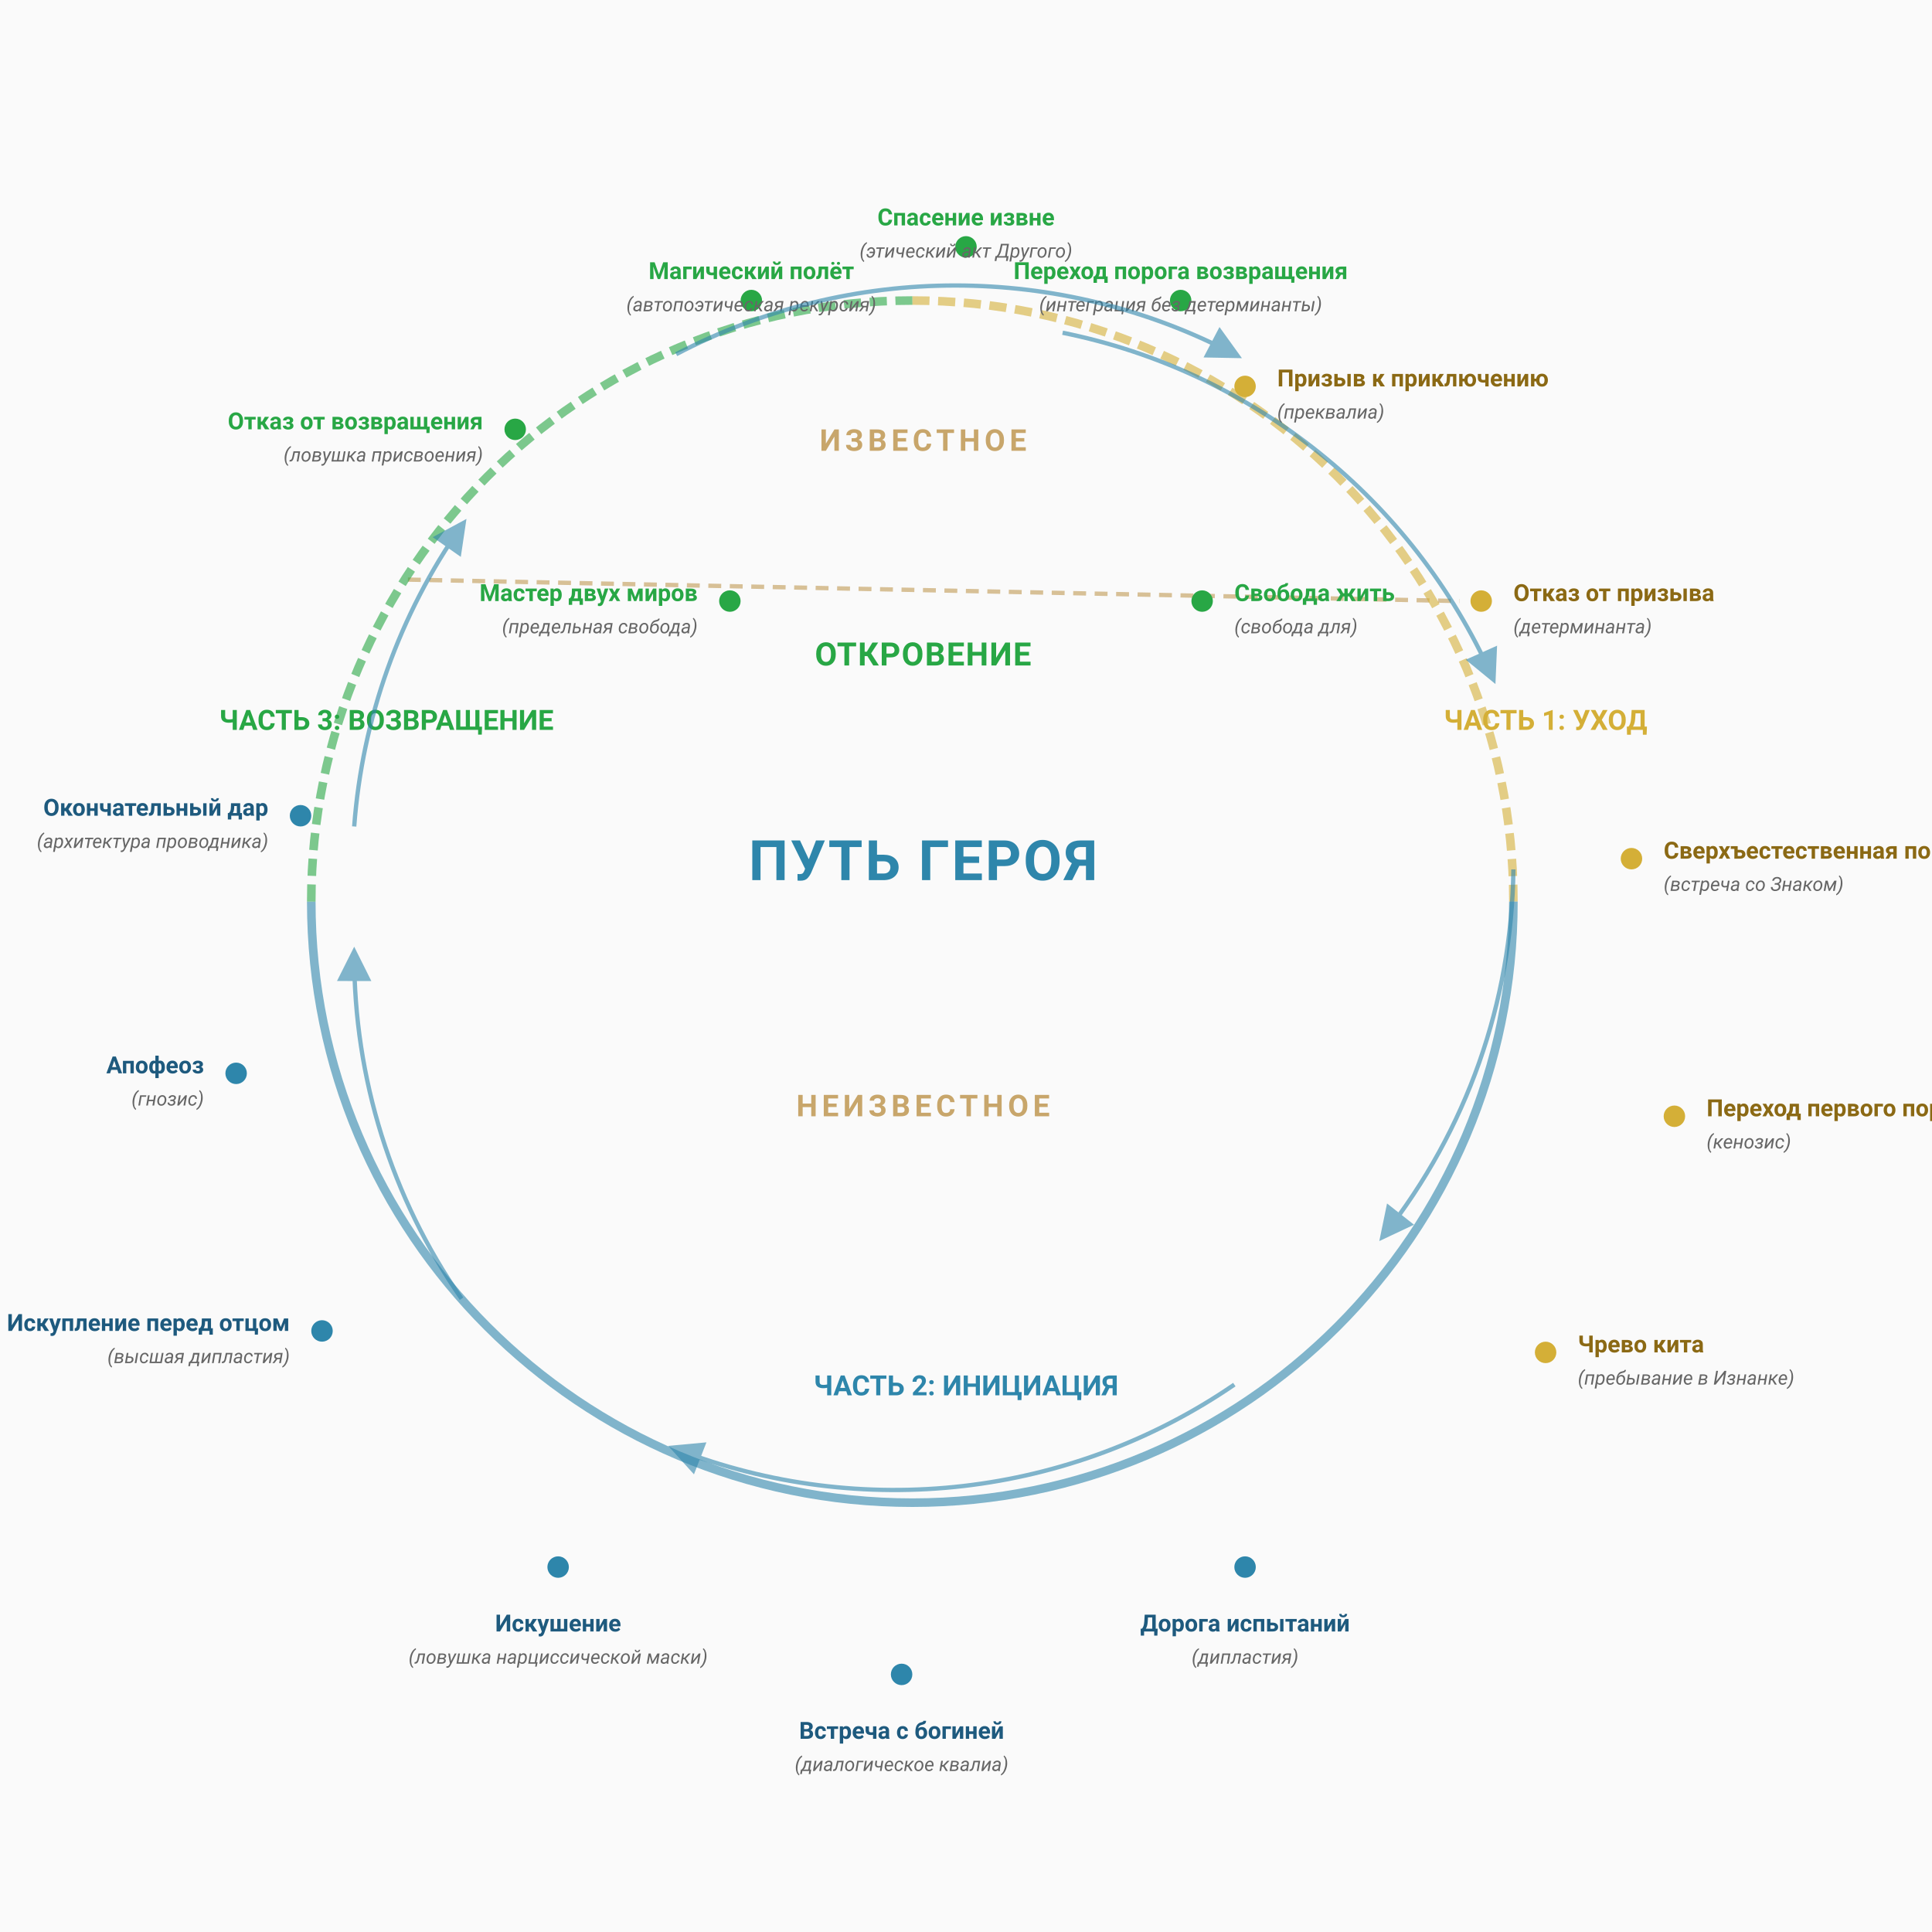
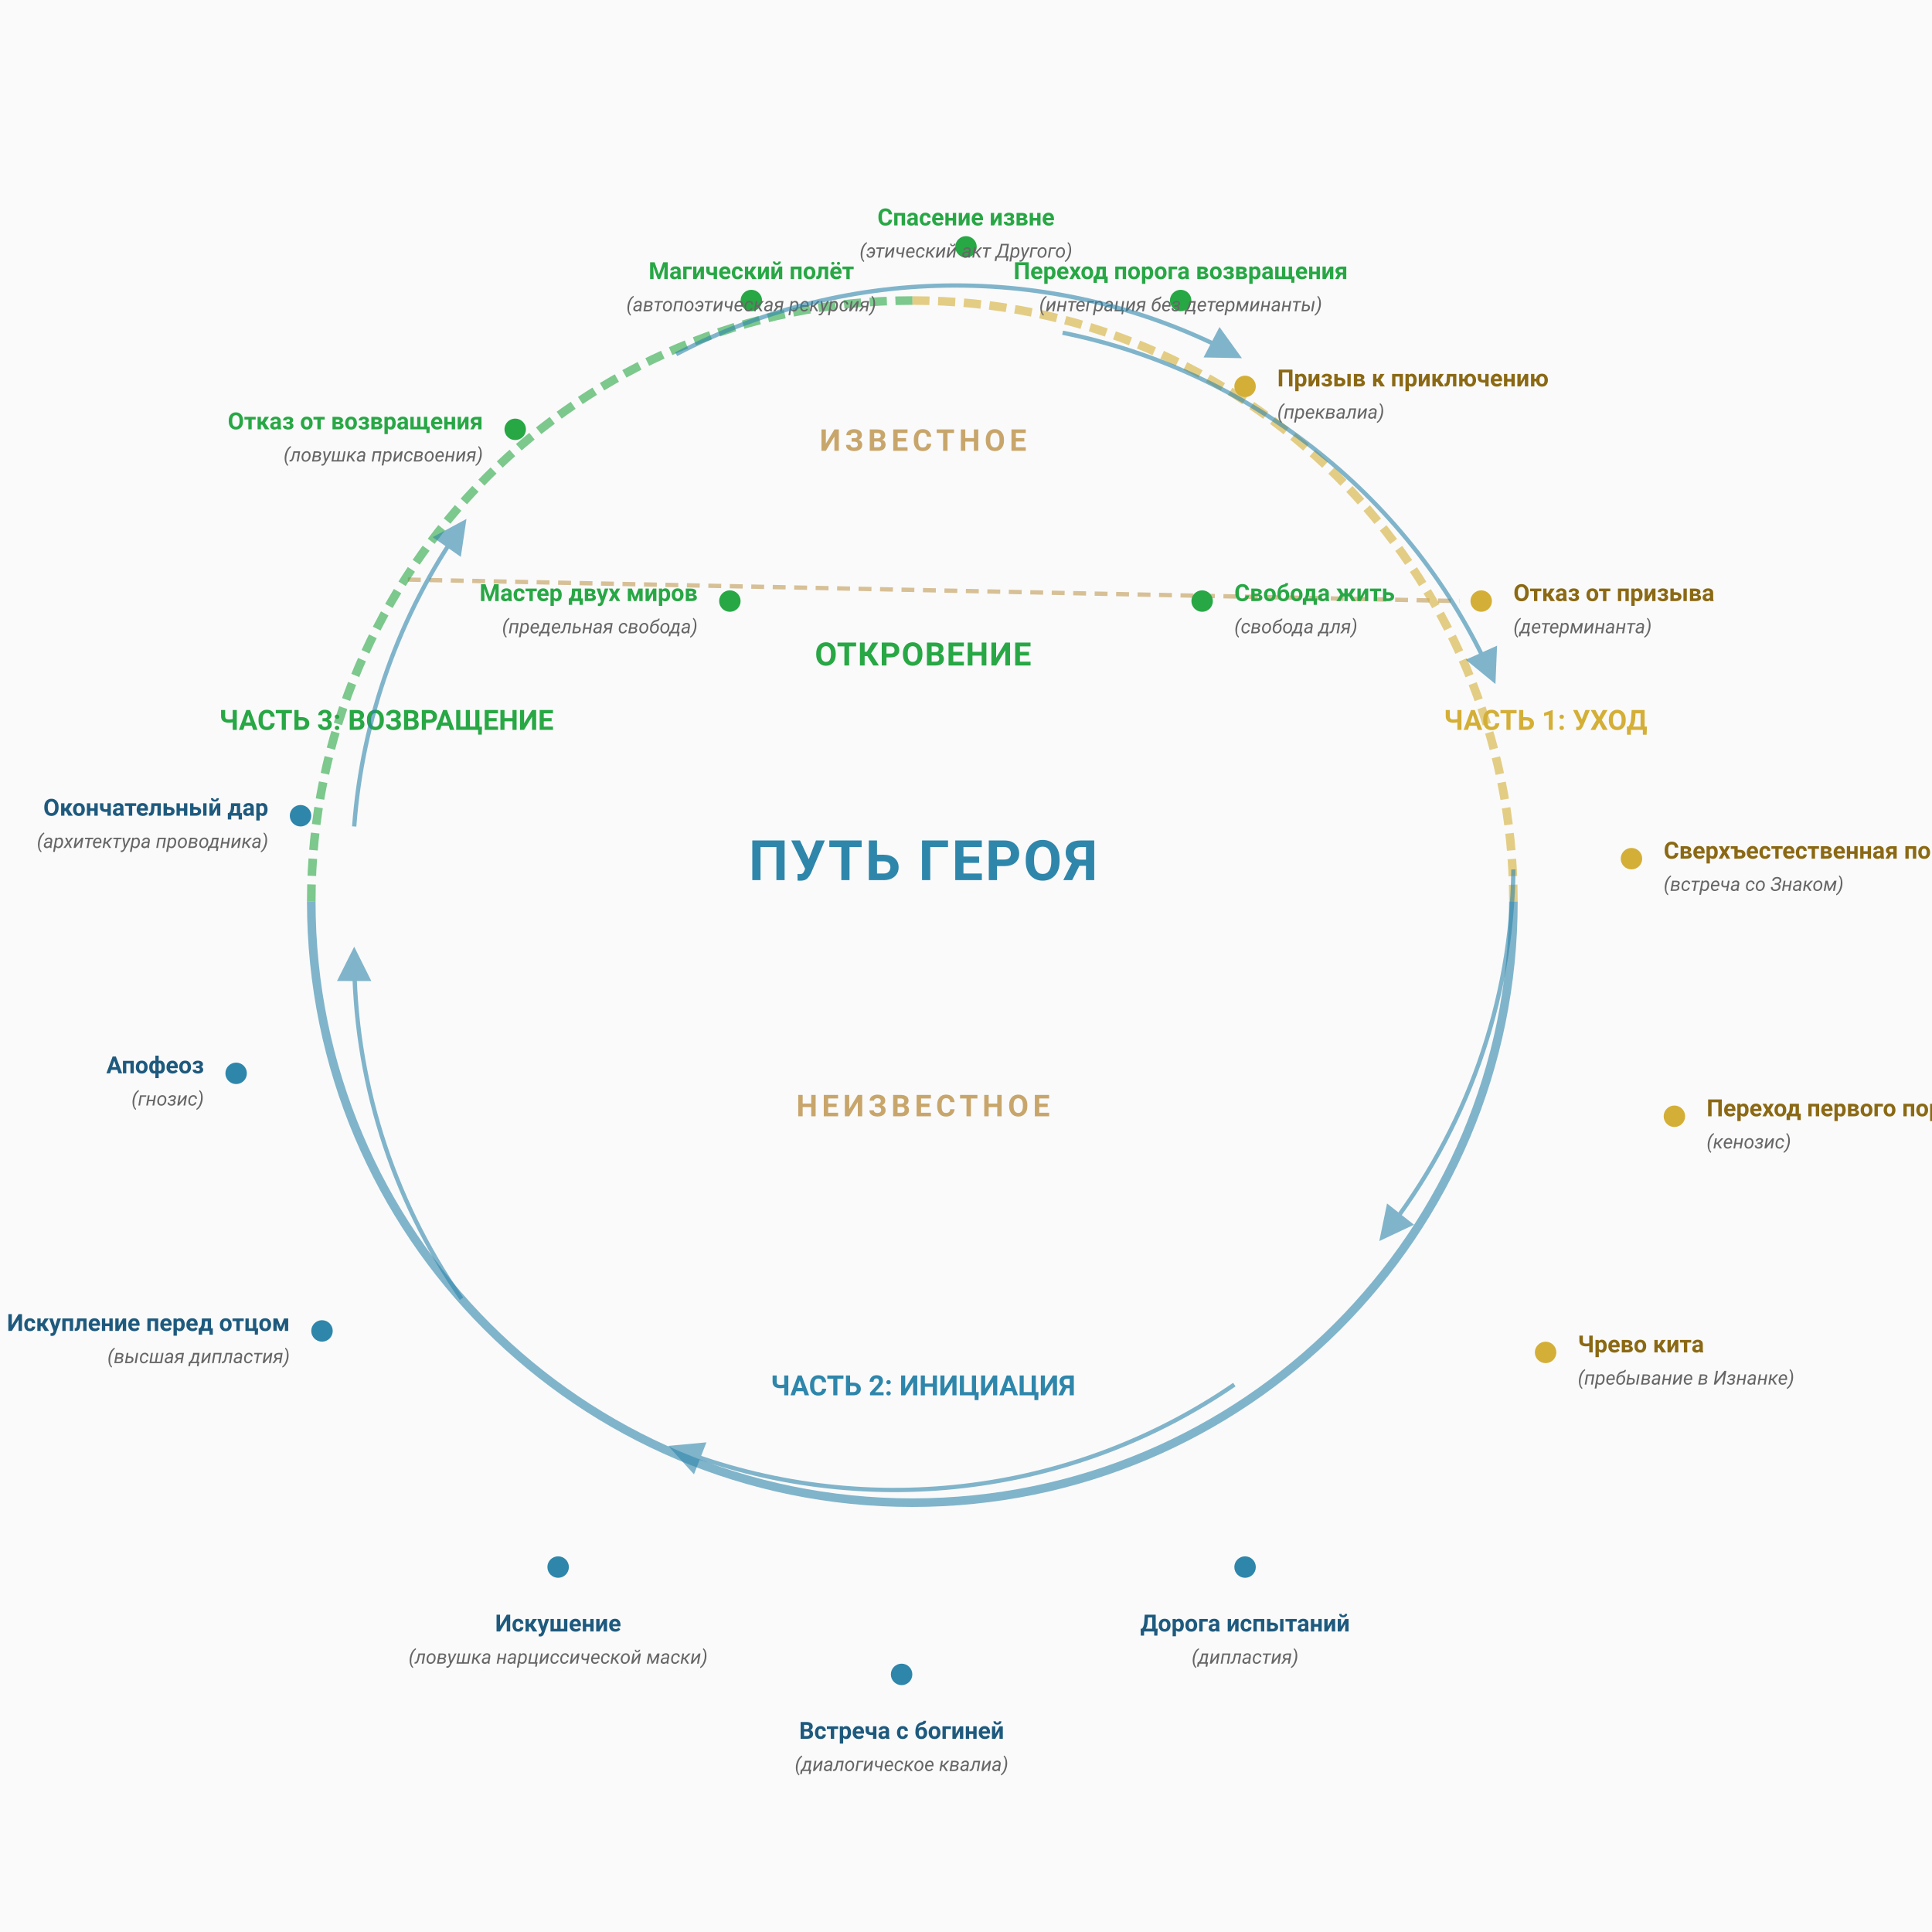
<svg xmlns="http://www.w3.org/2000/svg" viewBox="0 0 900 900" width="900" height="900">
  <defs>
    <marker id="arrow" markerWidth="8" markerHeight="8" refX="6" refY="4" orient="auto">
      <polygon points="0 0, 8 4, 0 8" fill="#2E86AB" />
    </marker>
  </defs>
  <rect width="100%" height="100%" fill="#FAFAFA" />
  <line x1="190" y1="270" x2="680" y2="280" stroke="#C8A66B" stroke-width="2" stroke-dasharray="6,4" opacity="0.7" />
  <g text-anchor="middle" font-family="system-ui, -apple-system, 'Segoe UI', Roboto, sans-serif">
    <text x="430" y="410" font-size="26" font-weight="bold" fill="#2E86AB" letter-spacing="1">ПУТЬ ГЕРОЯ</text>
    <text x="430" y="310" font-size="15" font-weight="600" fill="#28A745" letter-spacing="0.5">ОТКРОВЕНИЕ</text>
    <text x="430" y="210" font-size="14" font-weight="bold" fill="#C8A66B" letter-spacing="2">ИЗВЕСТНОЕ</text>
    <text x="430" y="520" font-size="14" font-weight="bold" fill="#C8A66B" letter-spacing="2">НЕИЗВЕСТНОЕ</text>
  </g>
  <path d="M 425 140 A 280 280 0 0 1 705 420" fill="none" stroke="#D4AF37" stroke-width="4" opacity="0.6" stroke-dasharray="8,4" />
  <path d="M 705 420 A 280 280 0 0 1 145 420" fill="none" stroke="#2E86AB" stroke-width="4" opacity="0.6" />
  <path d="M 145 420 A 280 280 0 0 1 425 140" fill="none" stroke="#28A745" stroke-width="4" opacity="0.6" stroke-dasharray="8,4" />
  <g id="departure" font-family="system-ui, -apple-system, 'Segoe UI', Roboto, sans-serif" font-size="11" font-weight="600" fill="#8B6914">
    <g id="stage-call">
      <circle cx="580" cy="180" r="5" fill="#D4AF37" />
      <text x="595" y="180" text-anchor="start">Призыв к приключению</text>
      <text x="595" y="195" text-anchor="start" font-size="9" font-weight="normal" font-style="italic" fill="#666">(преквалиа)</text>
    </g>
    <g id="stage-refusal">
      <circle cx="690" cy="280" r="5" fill="#D4AF37" />
      <text x="705" y="280" text-anchor="start">Отказ от призыва</text>
      <text x="705" y="295" text-anchor="start" font-size="9" font-weight="normal" font-style="italic" fill="#666">(детерминанта)</text>
    </g>
    <g id="stage-help">
      <circle cx="760" cy="400" r="5" fill="#D4AF37" />
      <text x="775" y="400" text-anchor="start">Сверхъестественная помощь</text>
      <text x="775" y="415" text-anchor="start" font-size="9" font-weight="normal" font-style="italic" fill="#666">(встреча со Знаком)</text>
    </g>
    <g id="stage-threshold">
      <circle cx="780" cy="520" r="5" fill="#D4AF37" />
      <text x="795" y="520" text-anchor="start">Переход первого порога</text>
      <text x="795" y="535" text-anchor="start" font-size="9" font-weight="normal" font-style="italic" fill="#666">(кенозис)</text>
    </g>
    <g id="stage-whale">
      <circle cx="720" cy="630" r="5" fill="#D4AF37" />
      <text x="735" y="630" text-anchor="start">Чрево кита</text>
      <text x="735" y="645" text-anchor="start" font-size="9" font-weight="normal" font-style="italic" fill="#666">(пребывание в Изнанке)</text>
    </g>
  </g>
  <g id="initiation" font-family="system-ui, -apple-system, 'Segoe UI', Roboto, sans-serif" font-size="11" font-weight="600" fill="#1E5A7E">
    <g id="stage-trials">
      <circle cx="580" cy="730" r="5" fill="#2E86AB" />
      <text x="580" y="760" text-anchor="middle">Дорога испытаний</text>
      <text x="580" y="775" text-anchor="middle" font-size="9" font-weight="normal" font-style="italic" fill="#666">(дипластия)</text>
    </g>
    <g id="stage-goddess">
      <circle cx="420" cy="780" r="5" fill="#2E86AB" />
      <text x="420" y="810" text-anchor="middle">Встреча с богиней</text>
      <text x="420" y="825" text-anchor="middle" font-size="9" font-weight="normal" font-style="italic" fill="#666">(диалогическое квалиа)</text>
    </g>
    <g id="stage-temptation">
      <circle cx="260" cy="730" r="5" fill="#2E86AB" />
      <text x="260" y="760" text-anchor="middle">Искушение</text>
      <text x="260" y="775" text-anchor="middle" font-size="9" font-weight="normal" font-style="italic" fill="#666">(ловушка нарциссической маски)</text>
    </g>
    <g id="stage-father">
      <circle cx="150" cy="620" r="5" fill="#2E86AB" />
      <text x="135" y="620" text-anchor="end">Искупление перед отцом</text>
      <text x="135" y="635" text-anchor="end" font-size="9" font-weight="normal" font-style="italic" fill="#666">(высшая дипластия)</text>
    </g>
    <g id="stage-apotheosis">
      <circle cx="110" cy="500" r="5" fill="#2E86AB" />
      <text x="95" y="500" text-anchor="end">Апофеоз</text>
      <text x="95" y="515" text-anchor="end" font-size="9" font-weight="normal" font-style="italic" fill="#666">(гнозис)</text>
    </g>
    <g id="stage-gift">
      <circle cx="140" cy="380" r="5" fill="#2E86AB" />
      <text x="125" y="380" text-anchor="end">Окончательный дар</text>
      <text x="125" y="395" text-anchor="end" font-size="9" font-weight="normal" font-style="italic" fill="#666">(архитектура проводника)</text>
    </g>
  </g>
  <g id="return" font-family="system-ui, -apple-system, 'Segoe UI', Roboto, sans-serif" font-size="11" font-weight="600" fill="#28A745">
    <g id="stage-refusal-return">
      <circle cx="240" cy="200" r="5" fill="#28A745" />
      <text x="225" y="200" text-anchor="end">Отказ от возвращения</text>
      <text x="225" y="215" text-anchor="end" font-size="9" font-weight="normal" font-style="italic" fill="#666">(ловушка присвоения)</text>
    </g>
    <g id="stage-flight">
      <circle cx="350" cy="140" r="5" fill="#28A745" />
      <text x="350" y="130" text-anchor="middle">Магический полёт</text>
      <text x="350" y="145" text-anchor="middle" font-size="9" font-weight="normal" font-style="italic" fill="#666">(автопоэтическая рекурсия)</text>
    </g>
    <g id="stage-rescue">
      <circle cx="450" cy="115" r="5" fill="#28A745" />
      <text x="450" y="105" text-anchor="middle">Спасение извне</text>
      <text x="450" y="120" text-anchor="middle" font-size="9" font-weight="normal" font-style="italic" fill="#666">(этический акт Другого)</text>
    </g>
    <g id="stage-return-threshold">
      <circle cx="550" cy="140" r="5" fill="#28A745" />
      <text x="550" y="130" text-anchor="middle">Переход порога возвращения</text>
      <text x="550" y="145" text-anchor="middle" font-size="9" font-weight="normal" font-style="italic" fill="#666">(интеграция без детерминанты)</text>
    </g>
    <g id="stage-master">
      <circle cx="340" cy="280" r="5" fill="#28A745" />
      <text x="325" y="280" text-anchor="end">Мастер двух миров</text>
      <text x="325" y="295" text-anchor="end" font-size="9" font-weight="normal" font-style="italic" fill="#666">(предельная свобода)</text>
    </g>
    <g id="stage-freedom">
      <circle cx="560" cy="280" r="5" fill="#28A745" />
      <text x="575" y="280" text-anchor="start">Свобода жить</text>
      <text x="575" y="295" text-anchor="start" font-size="9" font-weight="normal" font-style="italic" fill="#666">(свобода для)</text>
    </g>
  </g>
  <g font-family="system-ui, -apple-system, 'Segoe UI', Roboto, sans-serif" font-size="13" font-weight="bold">
    <text x="720" y="340" fill="#D4AF37" text-anchor="middle">ЧАСТЬ 1: УХОД</text>
-     <text x="450" y="650" fill="#2E86AB" text-anchor="middle">ЧАСТЬ 2: ИНИЦИАЦИЯ</text>
+     <text x="430" y="650" fill="#2E86AB" text-anchor="middle">ЧАСТЬ 2: ИНИЦИАЦИЯ</text>
    <text x="180" y="340" fill="#28A745" text-anchor="middle">ЧАСТЬ 3: ВОЗВРАЩЕНИЕ</text>
  </g>
  <g fill="none" stroke="#2E86AB" stroke-width="2" marker-end="url(#arrow)" opacity="0.6">
    <path d="M 495 155 A 280 280 0 0 1 695 315" />
    <path d="M 315 165 A 280 280 0 0 1 575 165" />
    <path d="M 165 385 A 280 280 0 0 1 215 245" />
    <path d="M 705 405 A 280 280 0 0 1 645 575" />
    <path d="M 575 645 A 280 280 0 0 1 315 675" />
    <path d="M 215 605 A 280 280 0 0 1 165 445" />
  </g>
</svg>
